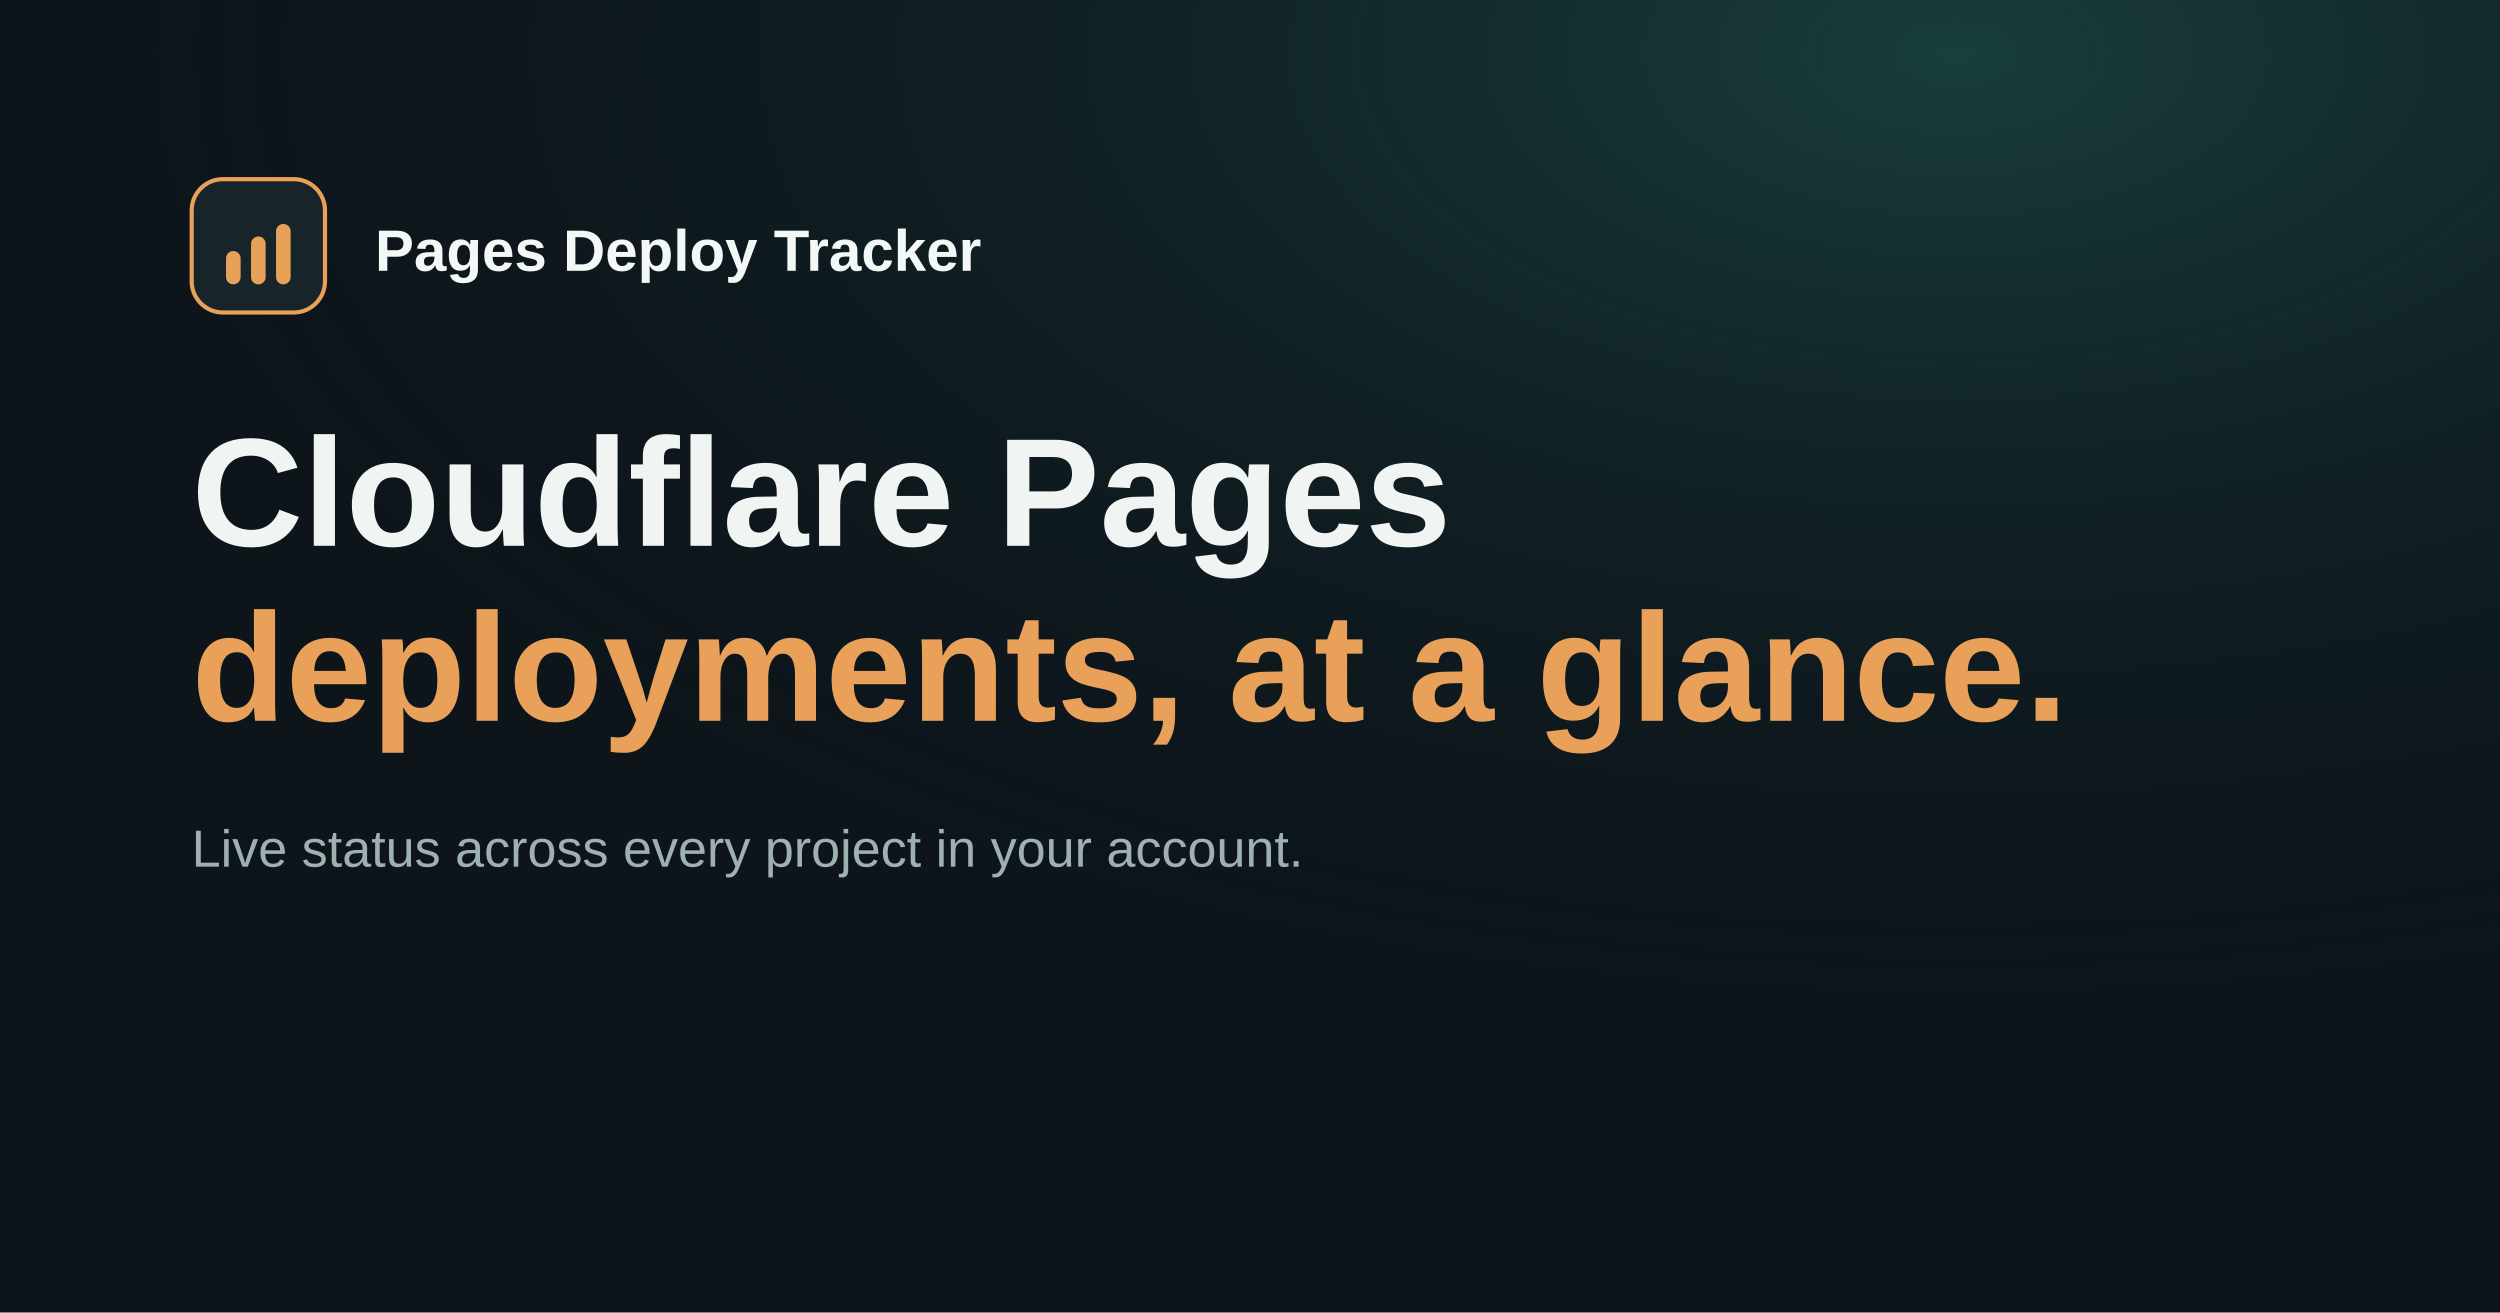
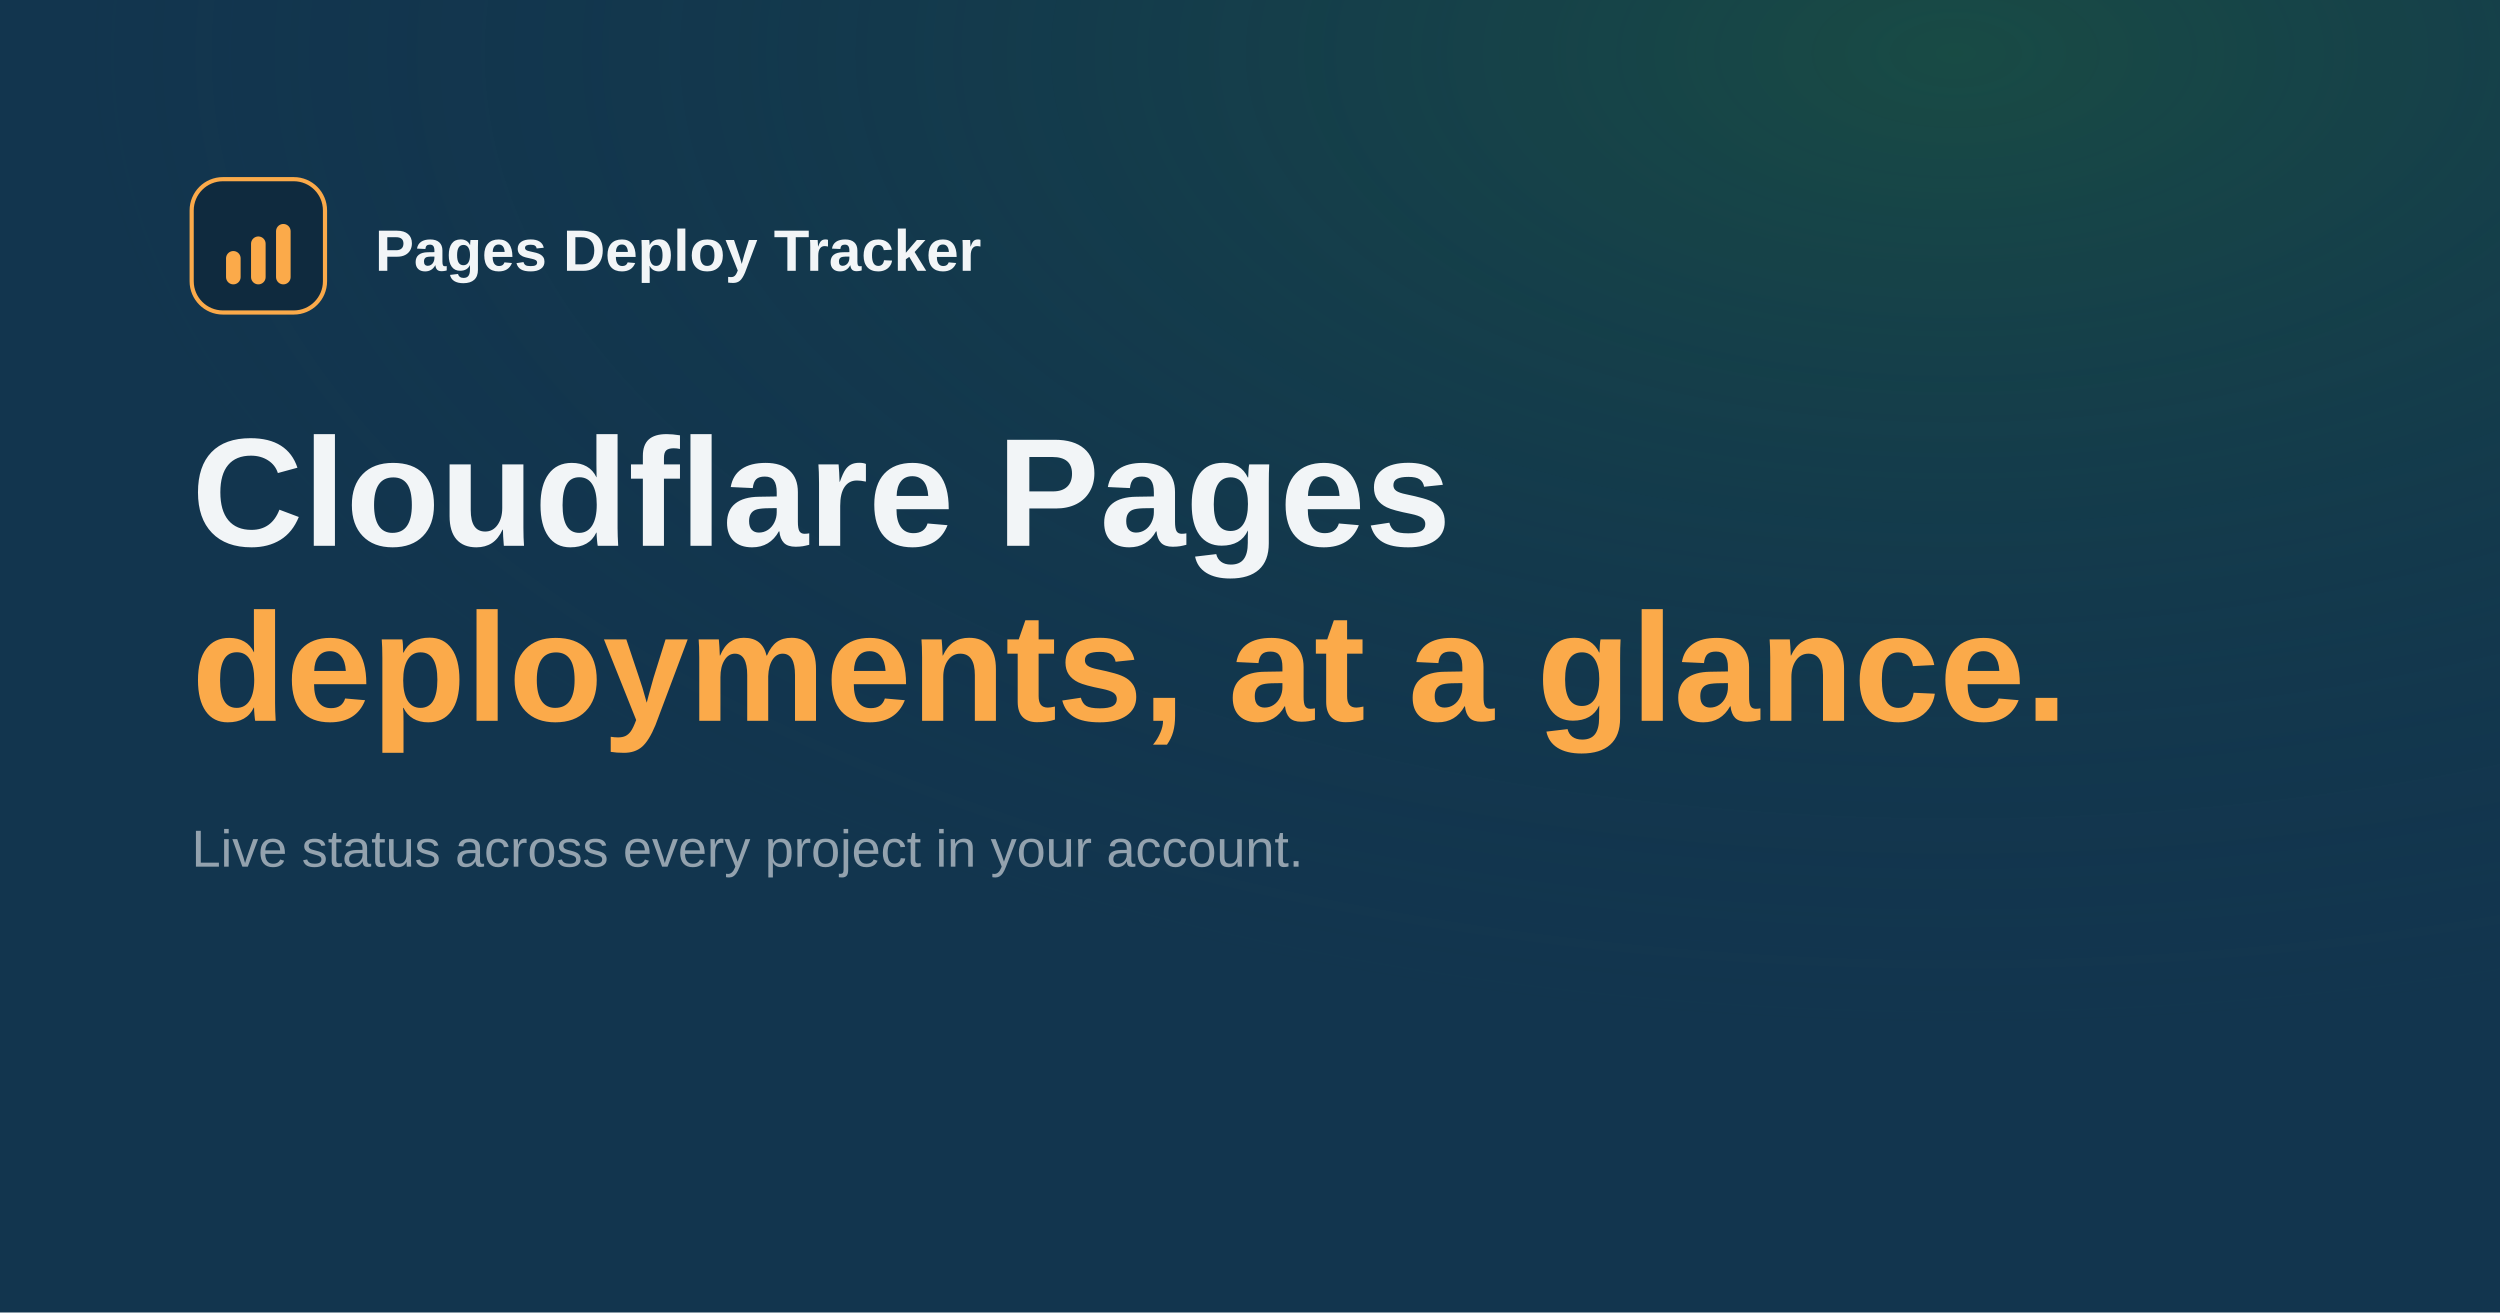
<svg xmlns="http://www.w3.org/2000/svg" width="1200" height="630" viewBox="0 0 1200 630" role="img" aria-labelledby="title description">
  <defs>
    <radialGradient id="glow" cx="78%" cy="4%" r="75%">
-       <stop offset="0" stop-color="#2d8270" stop-opacity=".38" />
-       <stop offset="1" stop-color="#0d151b" stop-opacity="0" />
+       <stop offset="0" stop-color="#236f35" stop-opacity=".38" />
+       <stop offset="1" stop-color="#12354e" stop-opacity="0" />
    </radialGradient>
  </defs>
-   <rect width="1200" height="630" fill="#0d151b" />
+   <rect width="1200" height="630" fill="#12354e" />
  <rect width="1200" height="630" fill="url(#glow)" />
  <g transform="translate(92 86)">
-     <rect width="64" height="64" rx="15" fill="#17252a" stroke="#e9a15a" stroke-width="2" />
-     <path d="M20 47V38M32 47V31M44 47V25" stroke="#e9a15a" stroke-linecap="round" stroke-width="7" />
-     <text x="88" y="44" fill="#f3f7f5" font-family="Arial, sans-serif" font-size="28" font-weight="700">Pages Deploy Tracker</text>
-     <text x="0" y="176" fill="#f0f4f2" font-family="Arial, sans-serif" font-size="74" font-weight="700">Cloudflare Pages</text>
-     <text x="0" y="260" fill="#e9a15a" font-family="Arial, sans-serif" font-size="74" font-weight="700">deployments, at a glance.</text>
-     <text x="0" y="330" fill="#9eb0b0" font-family="Arial, sans-serif" font-size="25">Live status across every project in your account.</text>
+     <rect width="64" height="64" rx="15" fill="#0f2a3e" stroke="#fbaa4a" stroke-width="2" />
+     <path d="M20 47V38M32 47V31M44 47V25" stroke="#fbaa4a" stroke-linecap="round" stroke-width="7" />
+     <text x="88" y="44" fill="#f2f5f7" font-family="Arial, sans-serif" font-size="28" font-weight="700">Pages Deploy Tracker</text>
+     <text x="0" y="176" fill="#f2f5f7" font-family="Arial, sans-serif" font-size="74" font-weight="700">Cloudflare Pages</text>
+     <text x="0" y="260" fill="#fbaa4a" font-family="Arial, sans-serif" font-size="74" font-weight="700">deployments, at a glance.</text>
+     <text x="0" y="330" fill="#93a2ae" font-family="Arial, sans-serif" font-size="25">Live status across every project in your account.</text>
  </g>
</svg>
